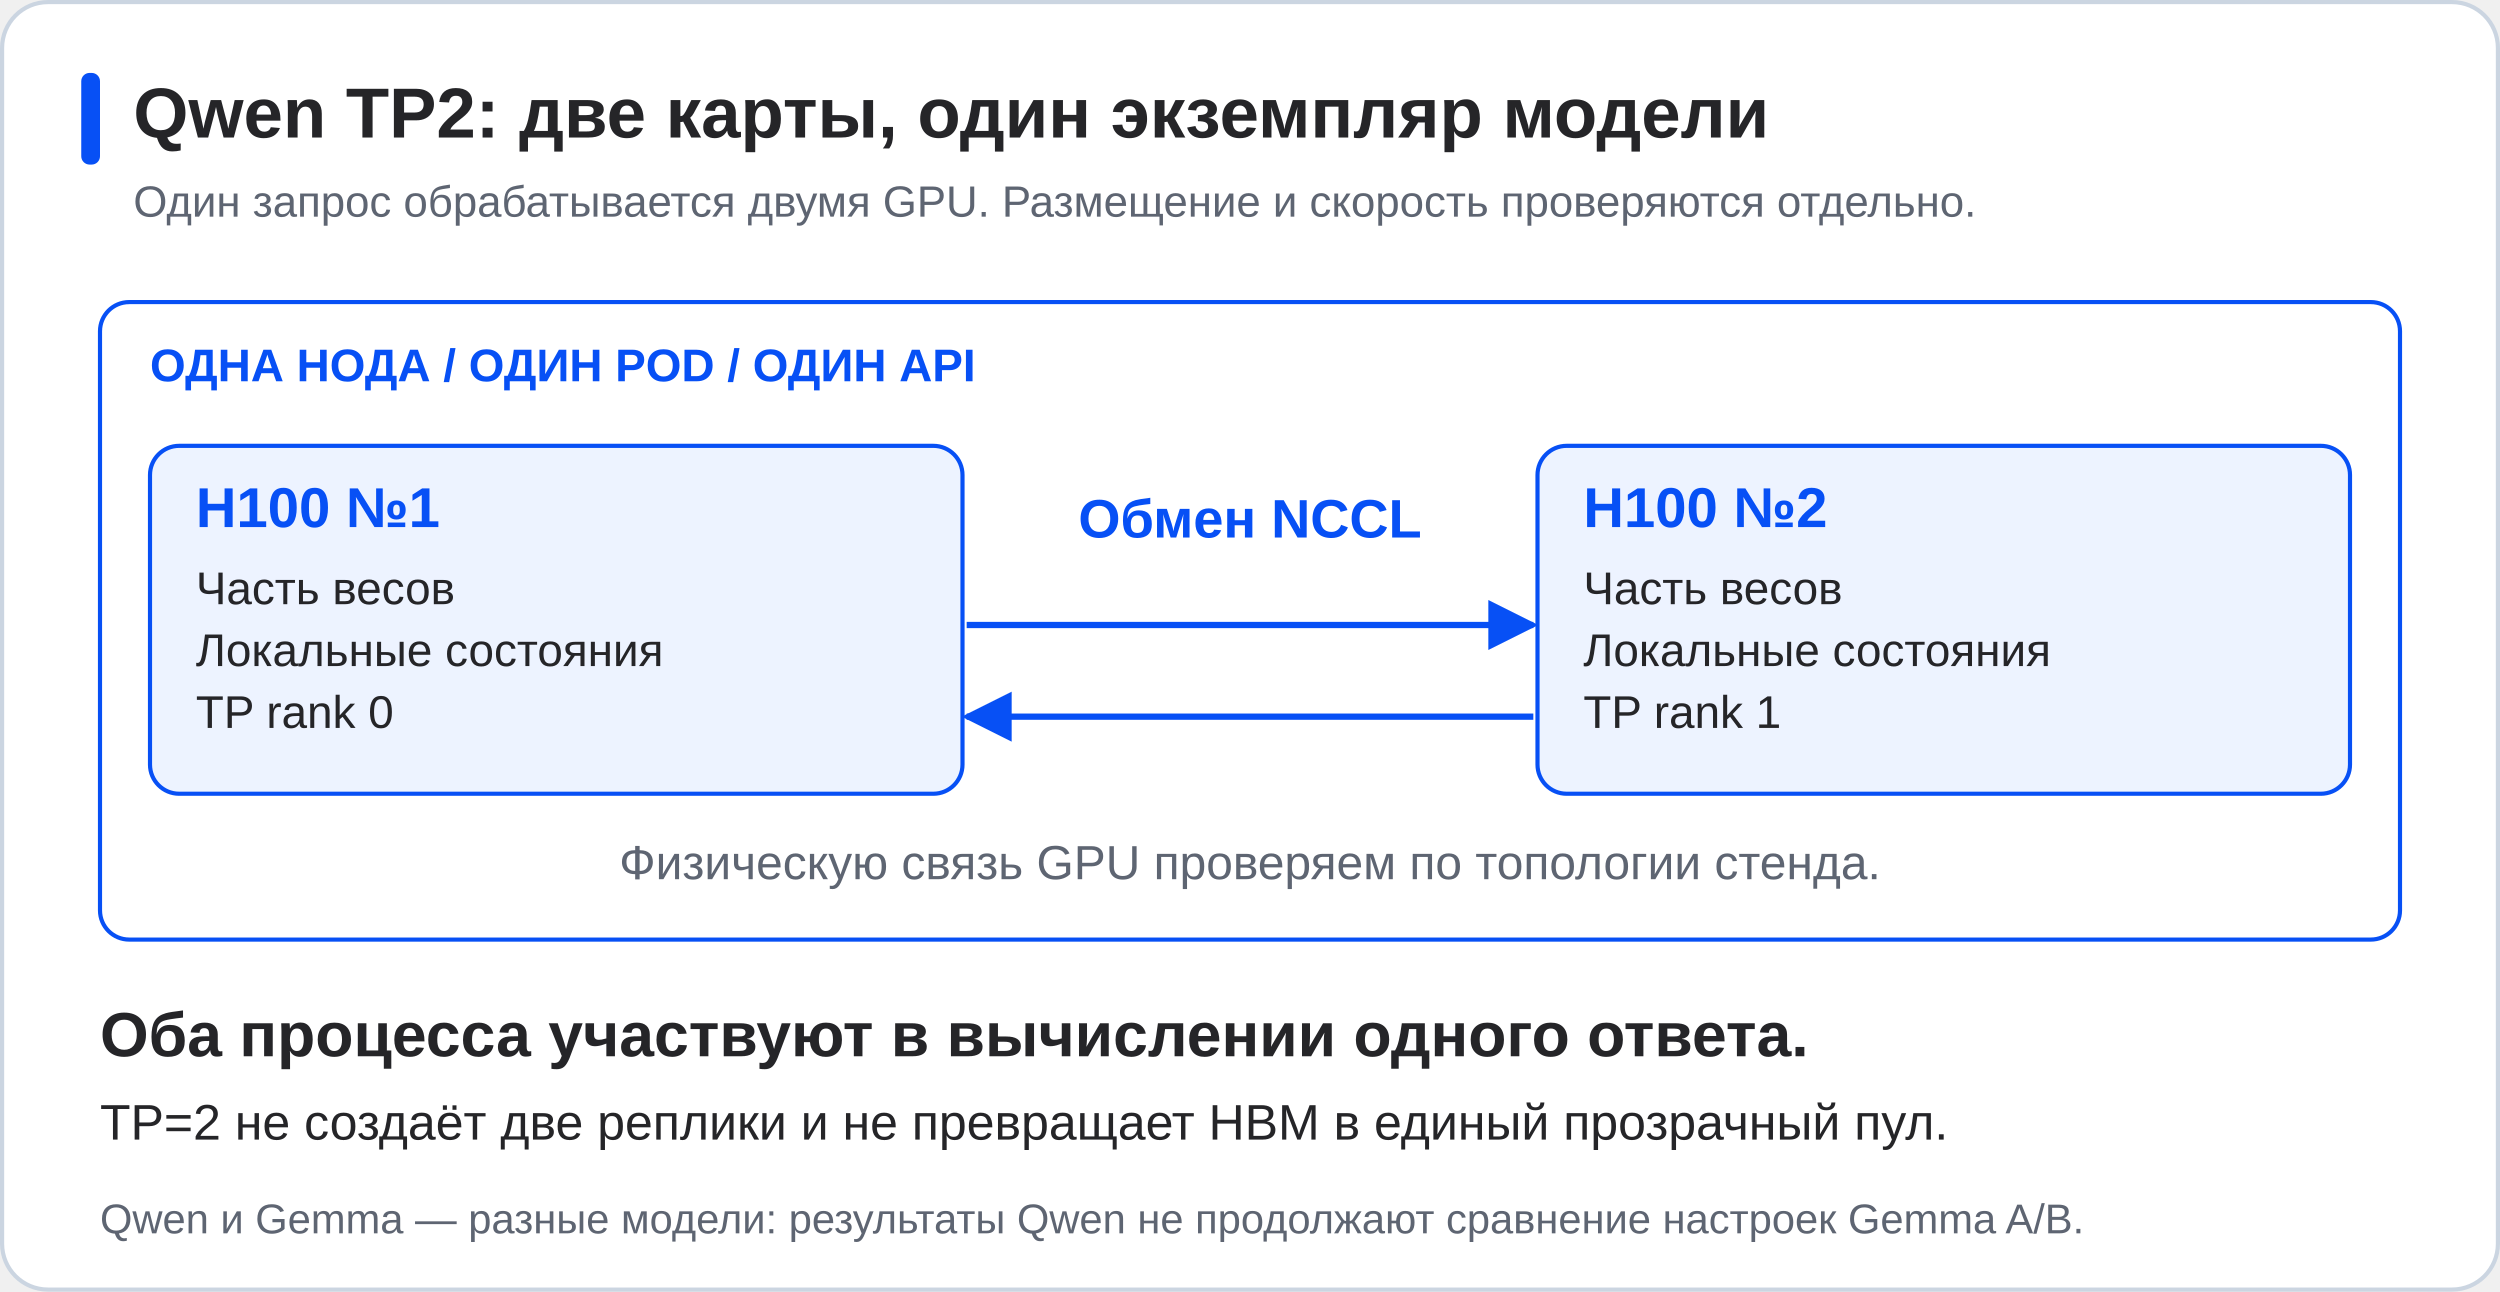
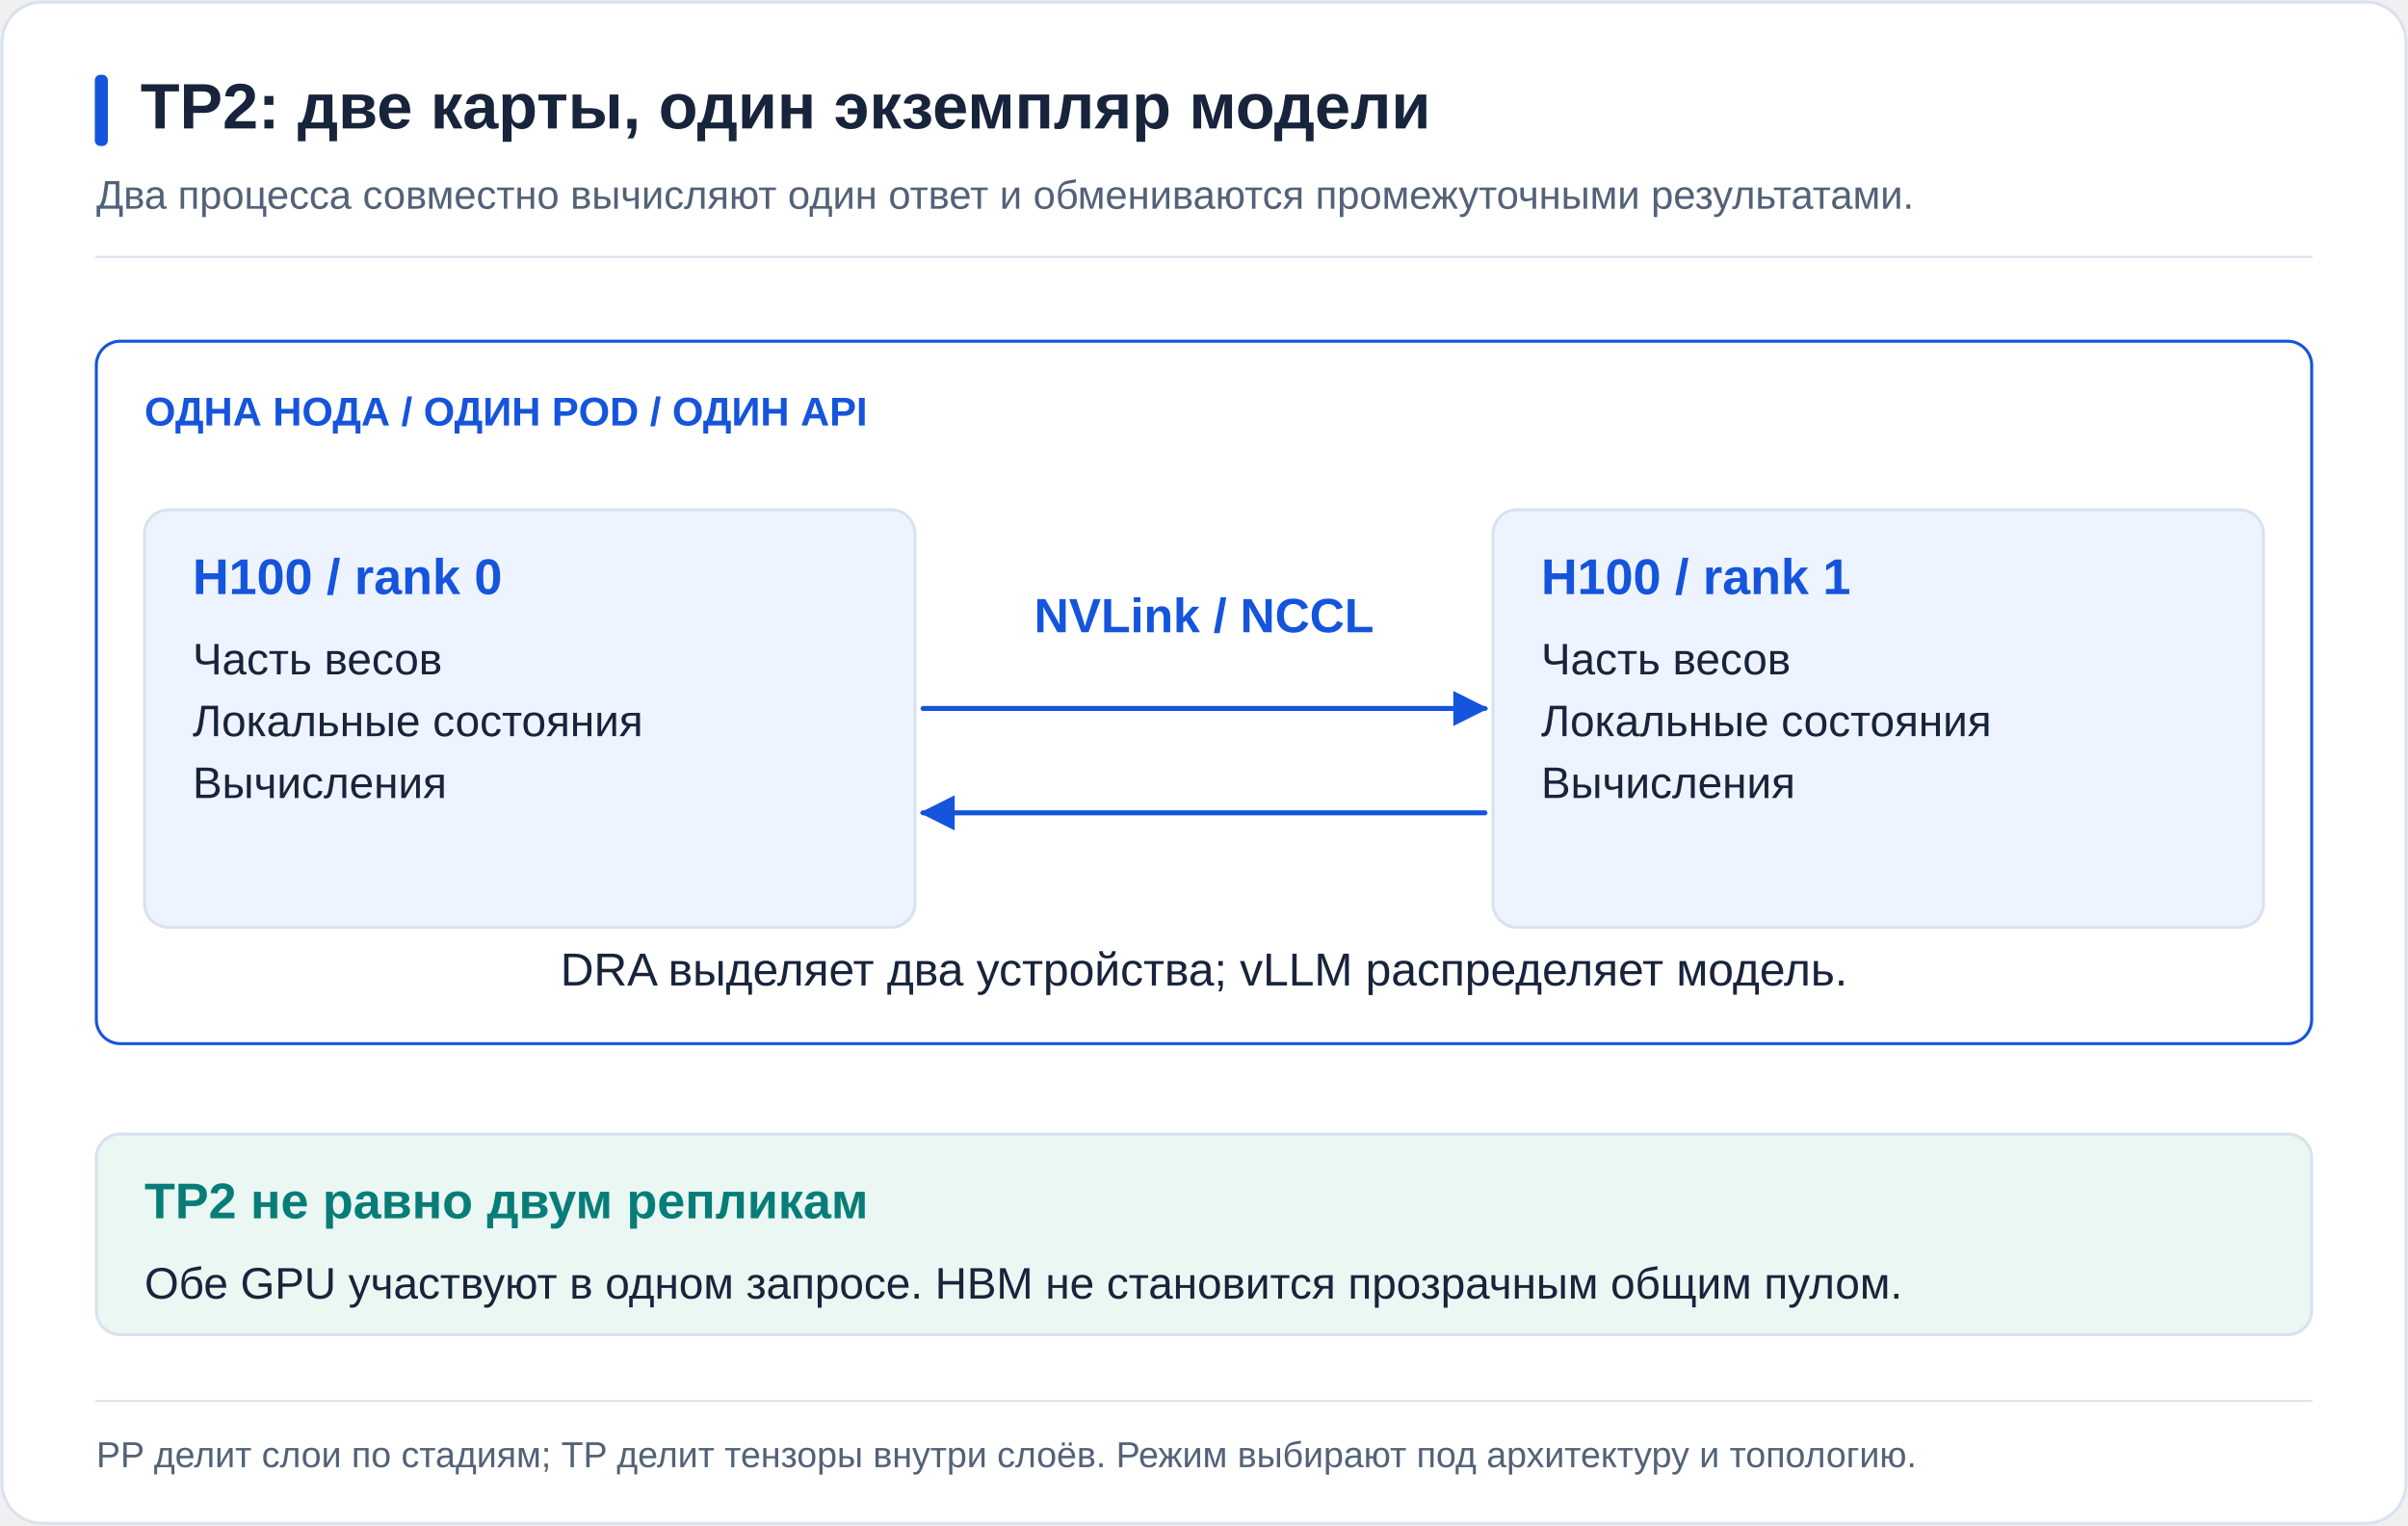
- <svg xmlns="http://www.w3.org/2000/svg" width="1200" height="620" viewBox="0 0 1200 620" role="img" aria-labelledby="title desc">
+ <svg xmlns="http://www.w3.org/2000/svg" width="1200" height="760" viewBox="0 0 1200 760" role="img" aria-labelledby="title desc" data-design="hardfest-v2">
  <defs>
-     <marker id="arrow" viewBox="0 0 10 10" refX="9" refY="5" markerWidth="8" markerHeight="8" orient="auto-start-reverse">
-       <path d="M 0 0 L 10 5 L 0 10 z" fill="context-stroke" />
+     <marker id="arrow" viewBox="0 0 10 10" refX="9" refY="5" markerWidth="7" markerHeight="7" orient="auto-start-reverse">
+       <path d="M0 0 10 5 0 10Z" fill="context-stroke" />
    </marker>
  </defs>
-   <style>text{font-family:Arial,Helvetica,sans-serif} .title{font-weight:700} </style>
-   <rect x="1" y="1" width="1198" height="618" rx="22" fill="#ffffff" stroke="#cbd5e1" stroke-width="2" />
-   <rect x="40" y="36" width="7" height="42" rx="3" fill="#0750f5" stroke="#0750f5" stroke-width="2" />
-   <text x="64" y="66" font-size="34" fill="#252528" text-anchor="start" font-weight="700">
-     <tspan x="64" dy="0">Qwen TP2: две карты, один экземпляр модели</tspan>
+   <style>text{font-family:Arial,Helvetica,sans-serif;font-variant-numeric:tabular-nums}</style>
+   <rect x="1" y="1" width="1198" height="758" rx="20" fill="#ffffff" stroke="#d9e2ee" stroke-width="1.5" />
+   <rect x="48" y="38" width="5" height="34" rx="2" fill="#1554dc" stroke="#1554dc" stroke-width="1.5" />
+   <text x="70" y="64" font-size="32" fill="#17243b" text-anchor="start" font-weight="700" data-max-width="1082">
+     <tspan x="70" dy="0">TP2: две карты, один экземпляр модели</tspan>
  </text>
-   <text x="64" y="104" font-size="21" fill="#5e6572" text-anchor="start">
-     <tspan x="64" dy="0">Один запрос обрабатывается двумя GPU. Размещение и скорость проверяются отдельно.</tspan>
+   <text x="48" y="104" font-size="20" fill="#536278" text-anchor="start" data-max-width="1104">
+     <tspan x="48" dy="0">Два процесса совместно вычисляют один ответ и обмениваются промежуточными результатами.</tspan>
  </text>
-   <rect x="48" y="145" width="1104" height="306" rx="14" fill="#ffffff" stroke="#0750f5" stroke-width="2" />
-   <text x="72" y="183" font-size="22" fill="#0750f5" text-anchor="start" font-weight="700">
+   <path d="M48 128 H1152" fill="none" stroke="#d9e2ee" stroke-width="1" stroke-linejoin="round" stroke-linecap="round" />
+   <rect x="48" y="170" width="1104" height="350" rx="12" fill="#ffffff" stroke="#1554dc" stroke-width="1.5" />
+   <text x="72" y="212" font-size="20" fill="#1554dc" text-anchor="start" font-weight="700">
    <tspan x="72" dy="0">ОДНА НОДА / ОДИН POD / ОДИН API</tspan>
  </text>
-   <rect x="72" y="214" width="390" height="167" rx="14" fill="#edf3ff" stroke="#0750f5" stroke-width="2" />
-   <text x="94" y="253" font-size="27" fill="#0750f5" text-anchor="start" font-weight="700">
-     <tspan x="94" dy="0">H100 №1</tspan>
+   <rect x="72" y="254" width="384" height="208" rx="12" fill="#eef4ff" stroke="#d9e2ee" stroke-width="1.5" />
+   <text x="96" y="296" font-size="25" fill="#1554dc" text-anchor="start" font-weight="700" data-max-width="336">
+     <tspan x="96" dy="0">H100 / rank 0</tspan>
  </text>
-   <text x="94" y="290" font-size="22" fill="#252528" text-anchor="start">
-     <tspan x="94" dy="0">Часть весов</tspan>
-     <tspan x="94" dy="29.7">Локальные состояния</tspan>
-     <tspan x="94" dy="29.7">TP rank 0</tspan>
+   <text x="96" y="336" font-size="22" fill="#17243b" text-anchor="start" data-max-width="336">
+     <tspan x="96" dy="0">Часть весов</tspan>
+     <tspan x="96" dy="30.8">Локальные состояния</tspan>
+     <tspan x="96" dy="30.8">Вычисления</tspan>
  </text>
-   <rect x="738" y="214" width="390" height="167" rx="14" fill="#edf3ff" stroke="#0750f5" stroke-width="2" />
-   <text x="760" y="253" font-size="27" fill="#0750f5" text-anchor="start" font-weight="700">
-     <tspan x="760" dy="0">H100 №2</tspan>
+   <rect x="744" y="254" width="384" height="208" rx="12" fill="#eef4ff" stroke="#d9e2ee" stroke-width="1.5" />
+   <text x="768" y="296" font-size="25" fill="#1554dc" text-anchor="start" font-weight="700" data-max-width="336">
+     <tspan x="768" dy="0">H100 / rank 1</tspan>
  </text>
-   <text x="760" y="290" font-size="22" fill="#252528" text-anchor="start">
-     <tspan x="760" dy="0">Часть весов</tspan>
-     <tspan x="760" dy="29.7">Локальные состояния</tspan>
-     <tspan x="760" dy="29.7">TP rank 1</tspan>
+   <text x="768" y="336" font-size="22" fill="#17243b" text-anchor="start" data-max-width="336">
+     <tspan x="768" dy="0">Часть весов</tspan>
+     <tspan x="768" dy="30.8">Локальные состояния</tspan>
+     <tspan x="768" dy="30.8">Вычисления</tspan>
  </text>
-   <text x="600" y="258" font-size="26" fill="#0750f5" text-anchor="middle" font-weight="700">
-     <tspan x="600" dy="0">Обмен NCCL</tspan>
+   <text x="600" y="315" font-size="24" fill="#1554dc" text-anchor="middle" font-weight="700">
+     <tspan x="600" dy="0">NVLink / NCCL</tspan>
  </text>
-   <path d="M 464 300 H 736" fill="none" stroke="#0750f5" stroke-width="3" stroke-linejoin="round" marker-end="url(#arrow)" />
-   <path d="M 736 344 H 464" fill="none" stroke="#0750f5" stroke-width="3" stroke-linejoin="round" marker-end="url(#arrow)" />
-   <text x="600" y="422" font-size="23" fill="#5e6572" text-anchor="middle">
-     <tspan x="600" dy="0">Физическую связь GPU проверяем по топологии стенда.</tspan>
+   <path d="M460 353 H740" fill="none" stroke="#1554dc" stroke-width="2.5" stroke-linejoin="round" stroke-linecap="round" marker-end="url(#arrow)" />
+   <path d="M740 405 H460" fill="none" stroke="#1554dc" stroke-width="2.5" stroke-linejoin="round" stroke-linecap="round" marker-end="url(#arrow)" />
+   <text x="600" y="491" font-size="23" fill="#17243b" text-anchor="middle">
+     <tspan x="600" dy="0">DRA выделяет два устройства; vLLM распределяет модель.</tspan>
  </text>
-   <text x="48" y="507" font-size="30" fill="#252528" text-anchor="start" font-weight="700">
-     <tspan x="48" dy="0">Оба процесса участвуют в вычислении одного ответа.</tspan>
+   <rect x="48" y="565" width="1104" height="100" rx="12" fill="#eaf7f3" stroke="#d9e2ee" stroke-width="1.5" />
+   <text x="72" y="607" font-size="25" fill="#087d78" text-anchor="start" font-weight="700" data-max-width="1056">
+     <tspan x="72" dy="0">TP2 не равно двум репликам</tspan>
  </text>
-   <text x="48" y="547" font-size="24" fill="#252528" text-anchor="start">
-     <tspan x="48" dy="0">TP=2 не создаёт две реплики и не превращает HBM в единый прозрачный пул.</tspan>
+   <text x="72" y="647" font-size="22" fill="#17243b" text-anchor="start" data-max-width="1056">
+     <tspan x="72" dy="0">Обе GPU участвуют в одном запросе. HBM не становится прозрачным общим пулом.</tspan>
  </text>
-   <text x="48" y="592" font-size="20" fill="#5e6572" text-anchor="start">
-     <tspan x="48" dy="0">Qwen и Gemma — разные модели: результаты Qwen не продолжают сравнение настроек Gemma A/B.</tspan>
+   <path d="M48 698 H1152" fill="none" stroke="#d9e2ee" stroke-width="1" stroke-linejoin="round" stroke-linecap="round" />
+   <text x="48" y="731" font-size="18" fill="#536278" text-anchor="start" data-max-width="1104">
+     <tspan x="48" dy="0">PP делит слои по стадиям; TP делит тензоры внутри слоёв. Режим выбирают под архитектуру и топологию.</tspan>
  </text>
</svg>
